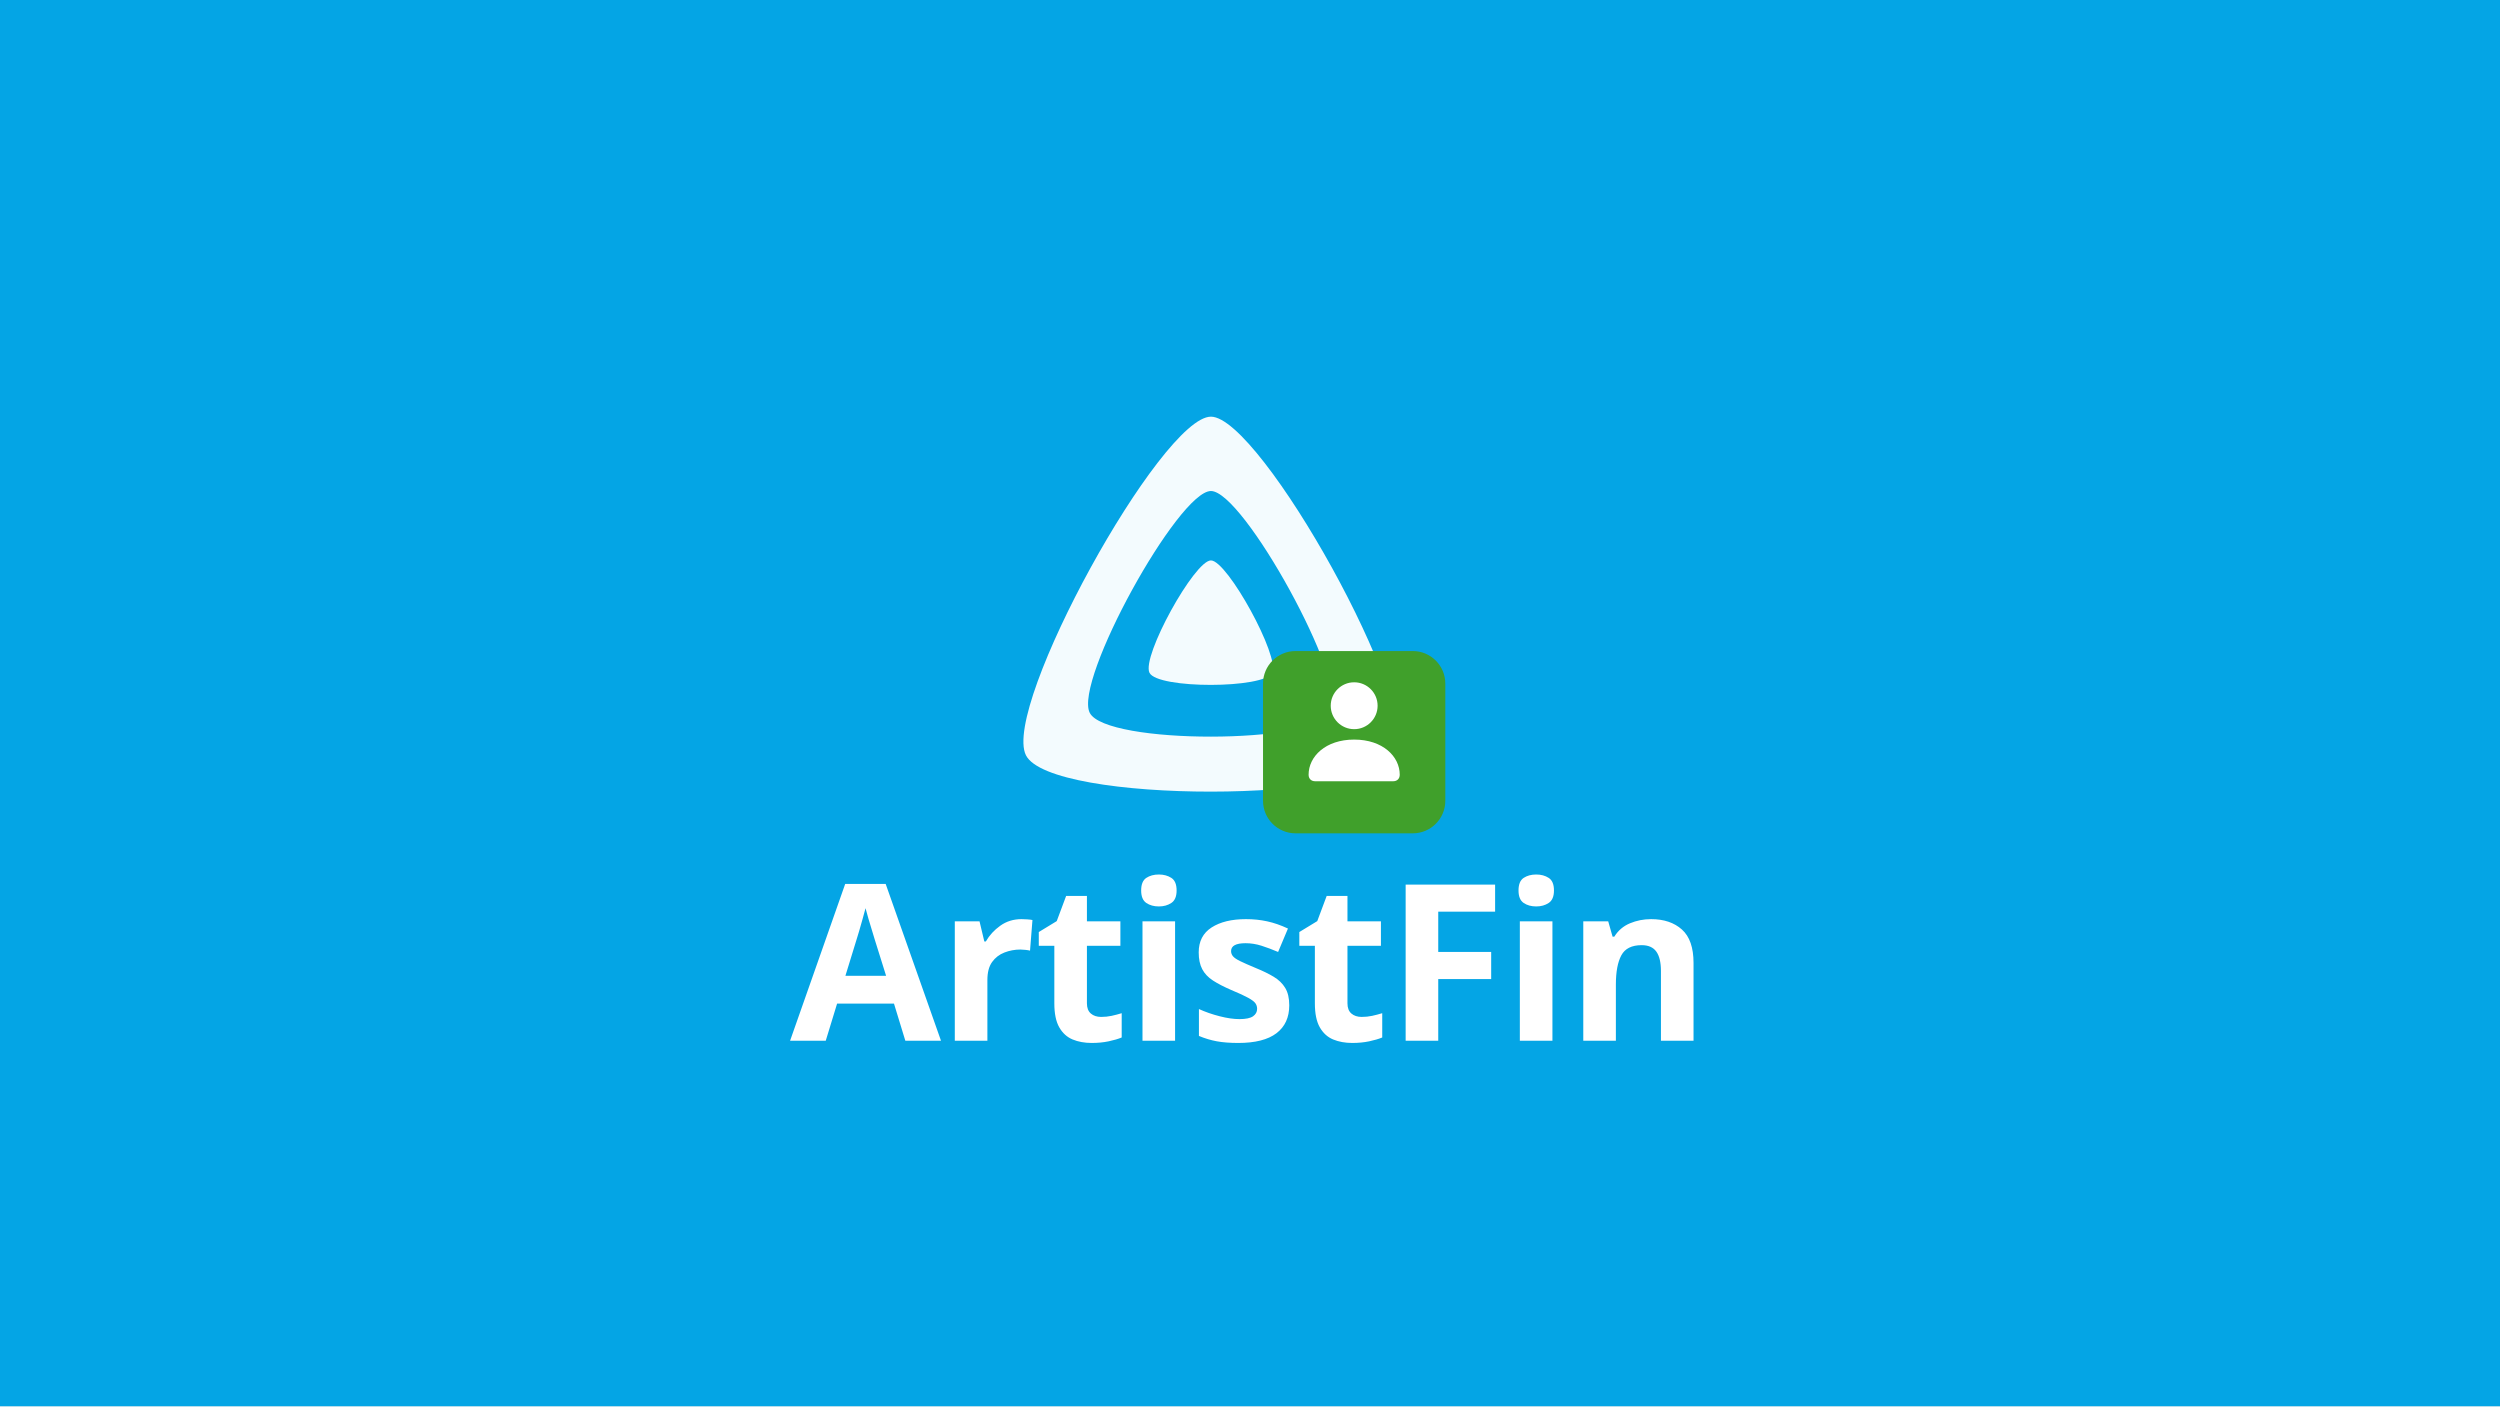
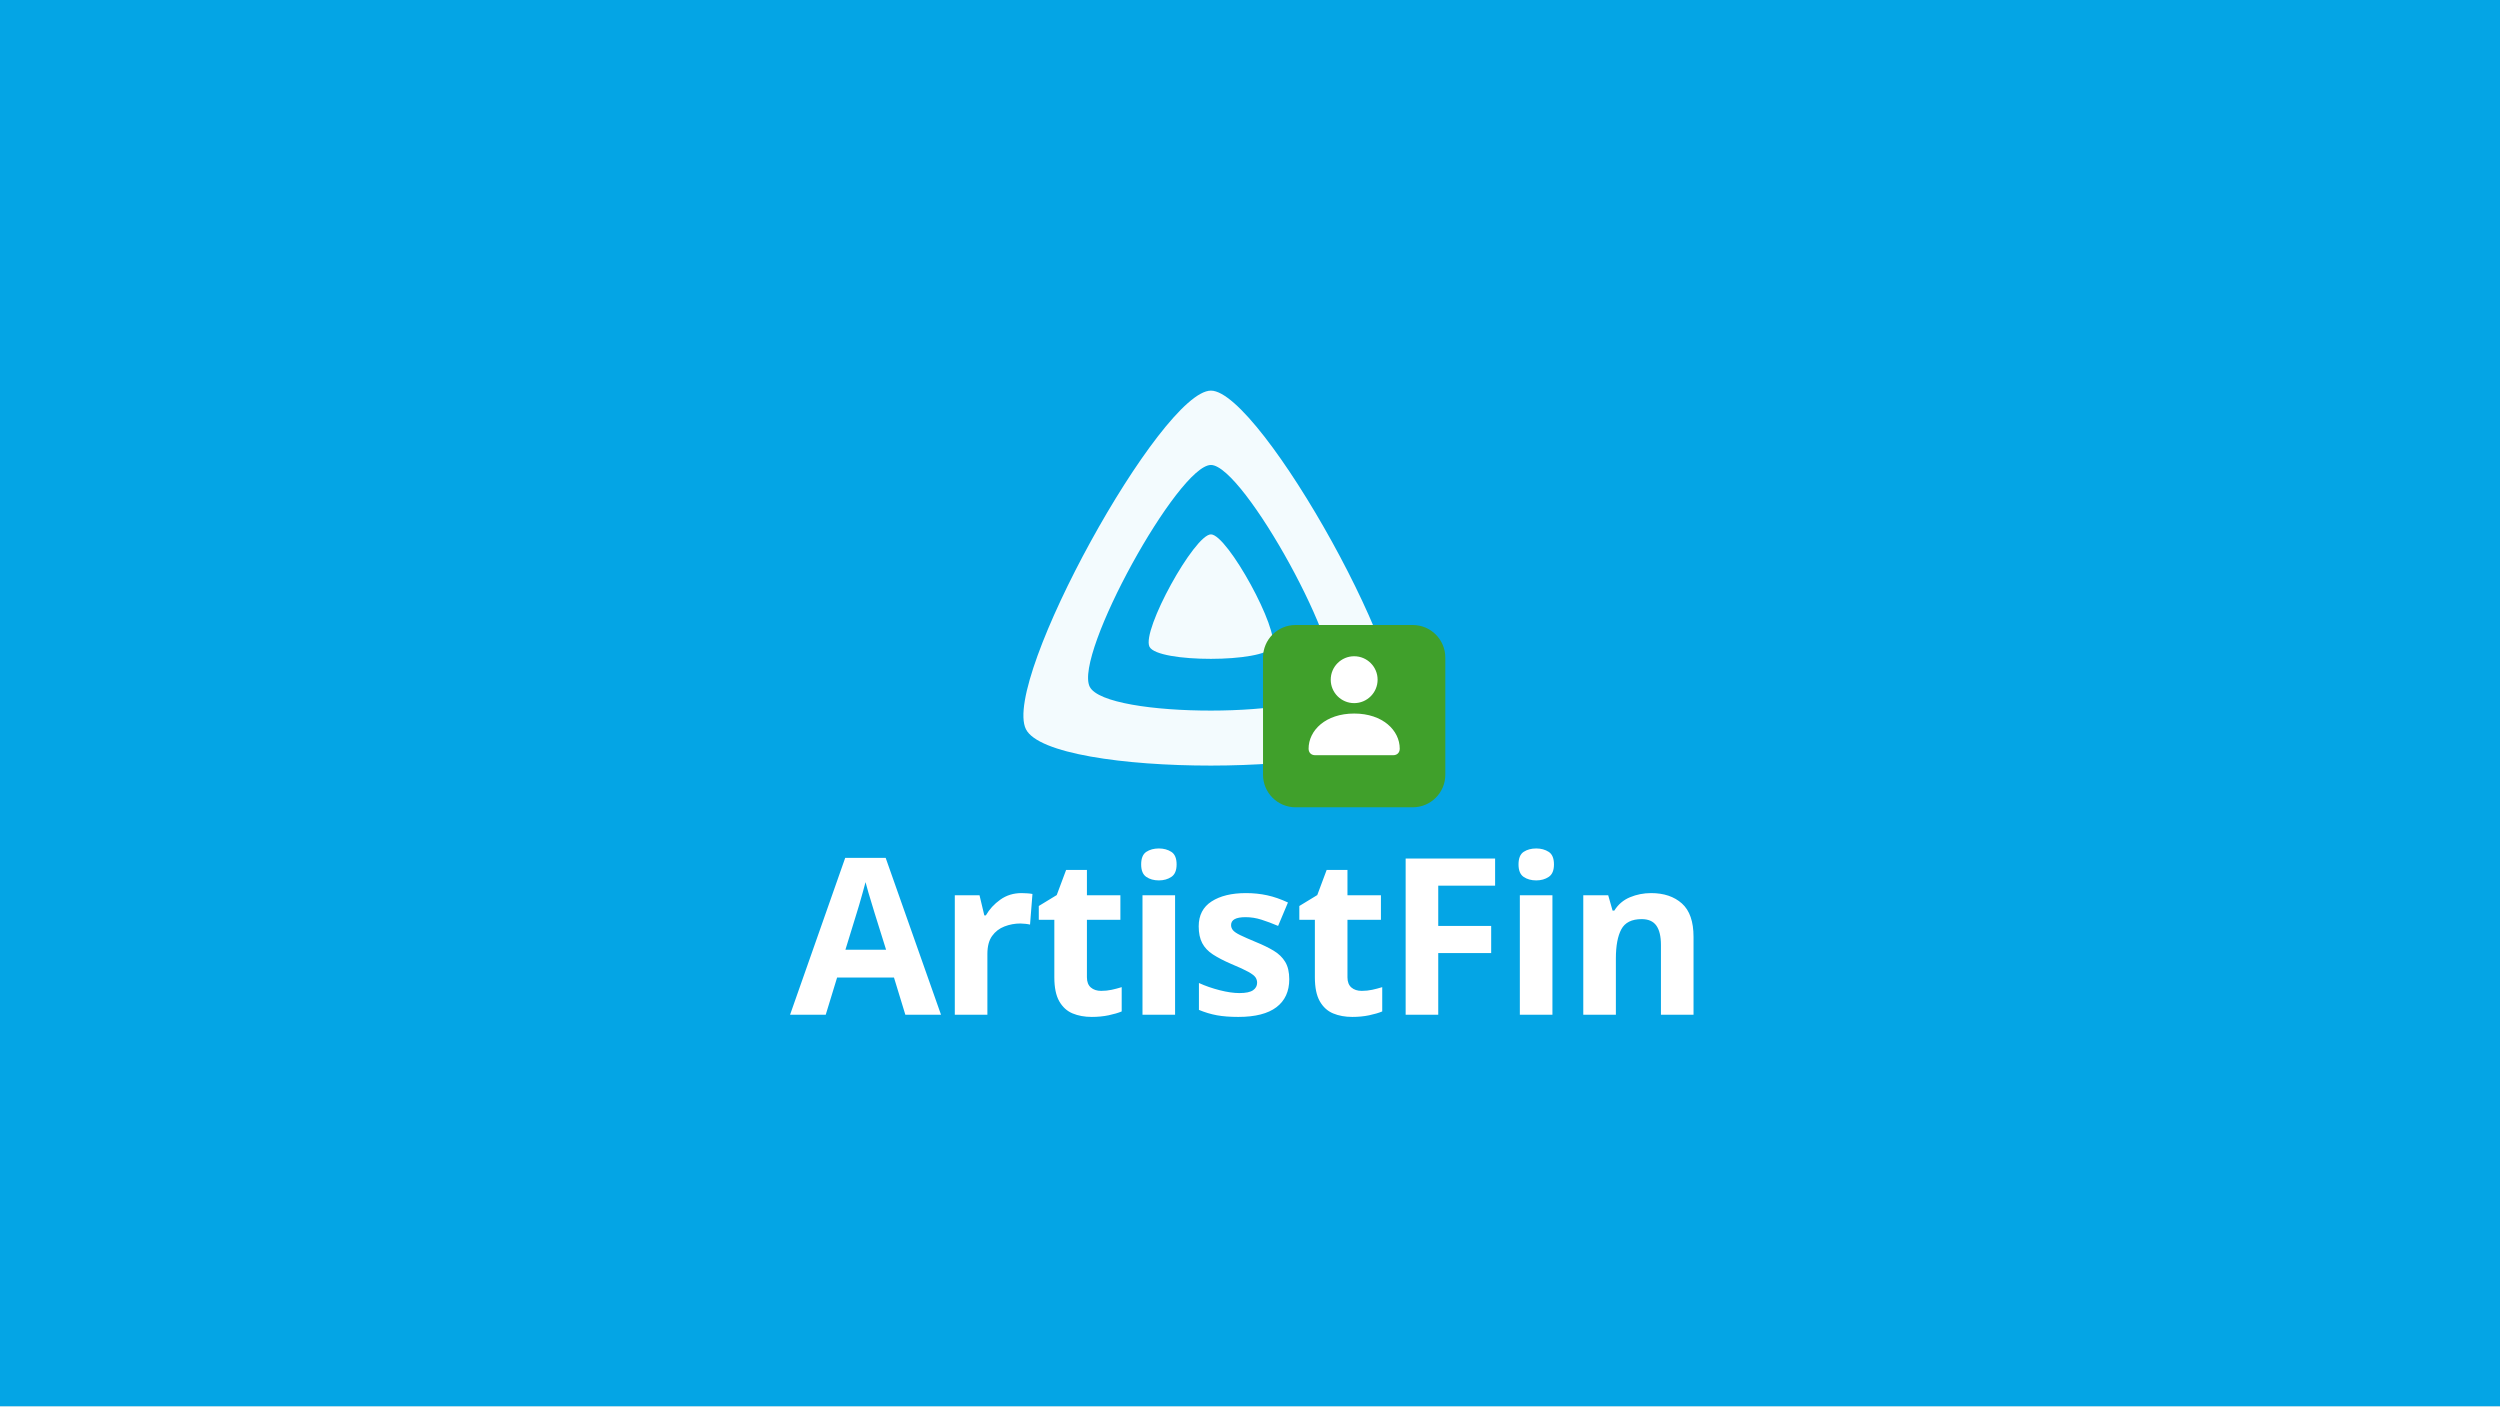
<svg xmlns="http://www.w3.org/2000/svg" width="1920" height="1080" viewBox="0 0 1920 1080">
  <defs>
    <style type="text/css">
      .title {
        font-family: "Nunito", "Quicksand", "Comfortaa", "Arial Rounded MT Bold", ui-rounded, sans-serif;
        font-weight: 700;
        font-size: 168px;
        fill: #ffffff;
        letter-spacing: -0.015em;
      }
    </style>
  </defs>
  <rect width="1920" height="1080" fill="#04a5e5" />
  <g transform="translate(960, 540)">
-     <g transform="translate(-230, -280)">
+     <g transform="translate(-230, -300)">
      <g transform="translate(-40, -40) scale(10)">
        <rect width="40" height="40" x="4" y="4" rx="4" fill="#04a5e5" />
        <path fill="#ffffff" opacity="0.95" d="M 24 10 C 20.19 10 7.92 32.24 9.79 36 C 11.66 39.75 36.36 39.71 38.21 36 C 40.25 32.29 27.81 10 24 10 Z M 33.31 32.74 C 32.1 35.17 15.92 35.2 14.69 32.74 C 13.46 30.28 21.5 15.71 24 15.71 C 26.5 15.71 34.52 30.31 33.31 32.74 Z M 24 21.04 C 22.74 21.04 18.66 28.42 19.28 29.67 C 19.9 30.92 28.1 30.9 28.71 29.67 C 29.32 28.44 25.26 21.04 24 21.04 Z" />
        <rect width="14" height="14" x="28" y="28" rx="2.5" fill="#40a02b" />
        <circle cx="35" cy="32.2" r="1.8" fill="#ffffff" />
        <path fill="#ffffff" d="M 35 34.8 C 32.8 34.8 31.5 36.1 31.5 37.5 C 31.5 37.8 31.7 38 32 38 H 38 C 38.3 38 38.5 37.8 38.5 37.5 C 38.5 36.1 37.2 34.8 35 34.8 Z" />
      </g>
    </g>
-     <text class="title" text-anchor="middle" dominant-baseline="middle" x="0" y="200">ArtistFin</text>
+     <text class="title" text-anchor="middle" dominant-baseline="middle" x="0" y="180">ArtistFin</text>
  </g>
</svg>
